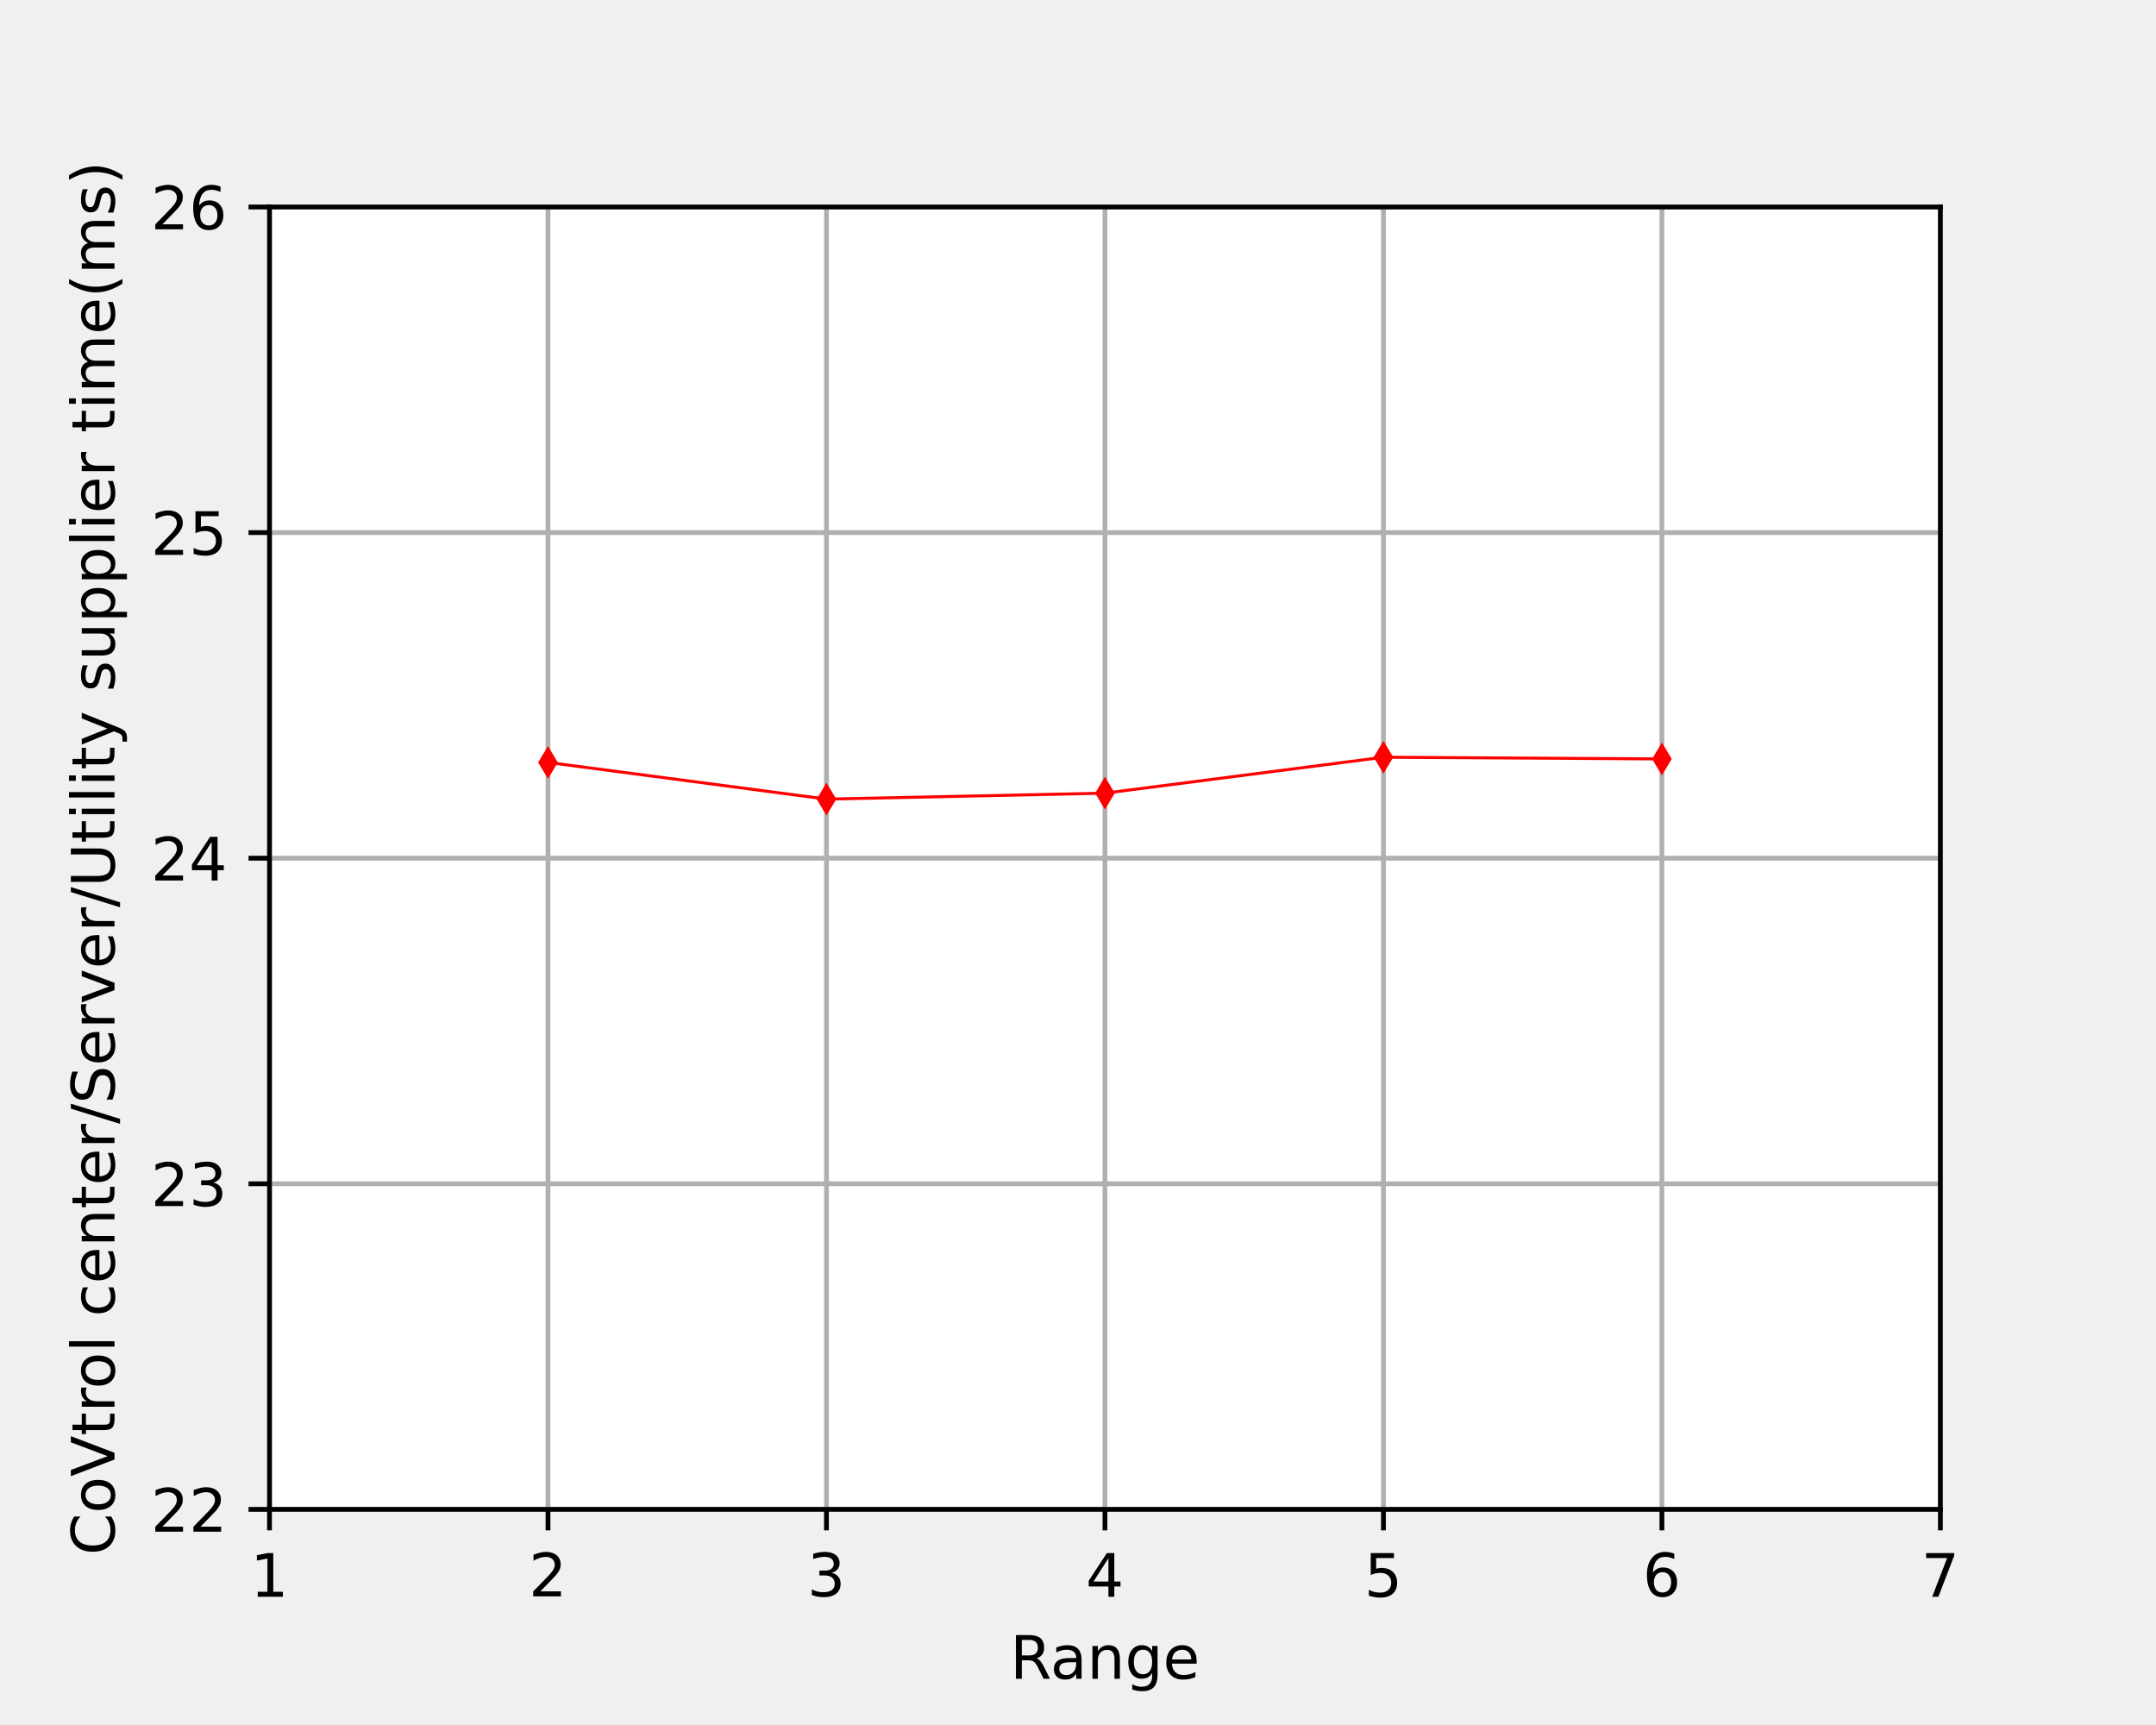
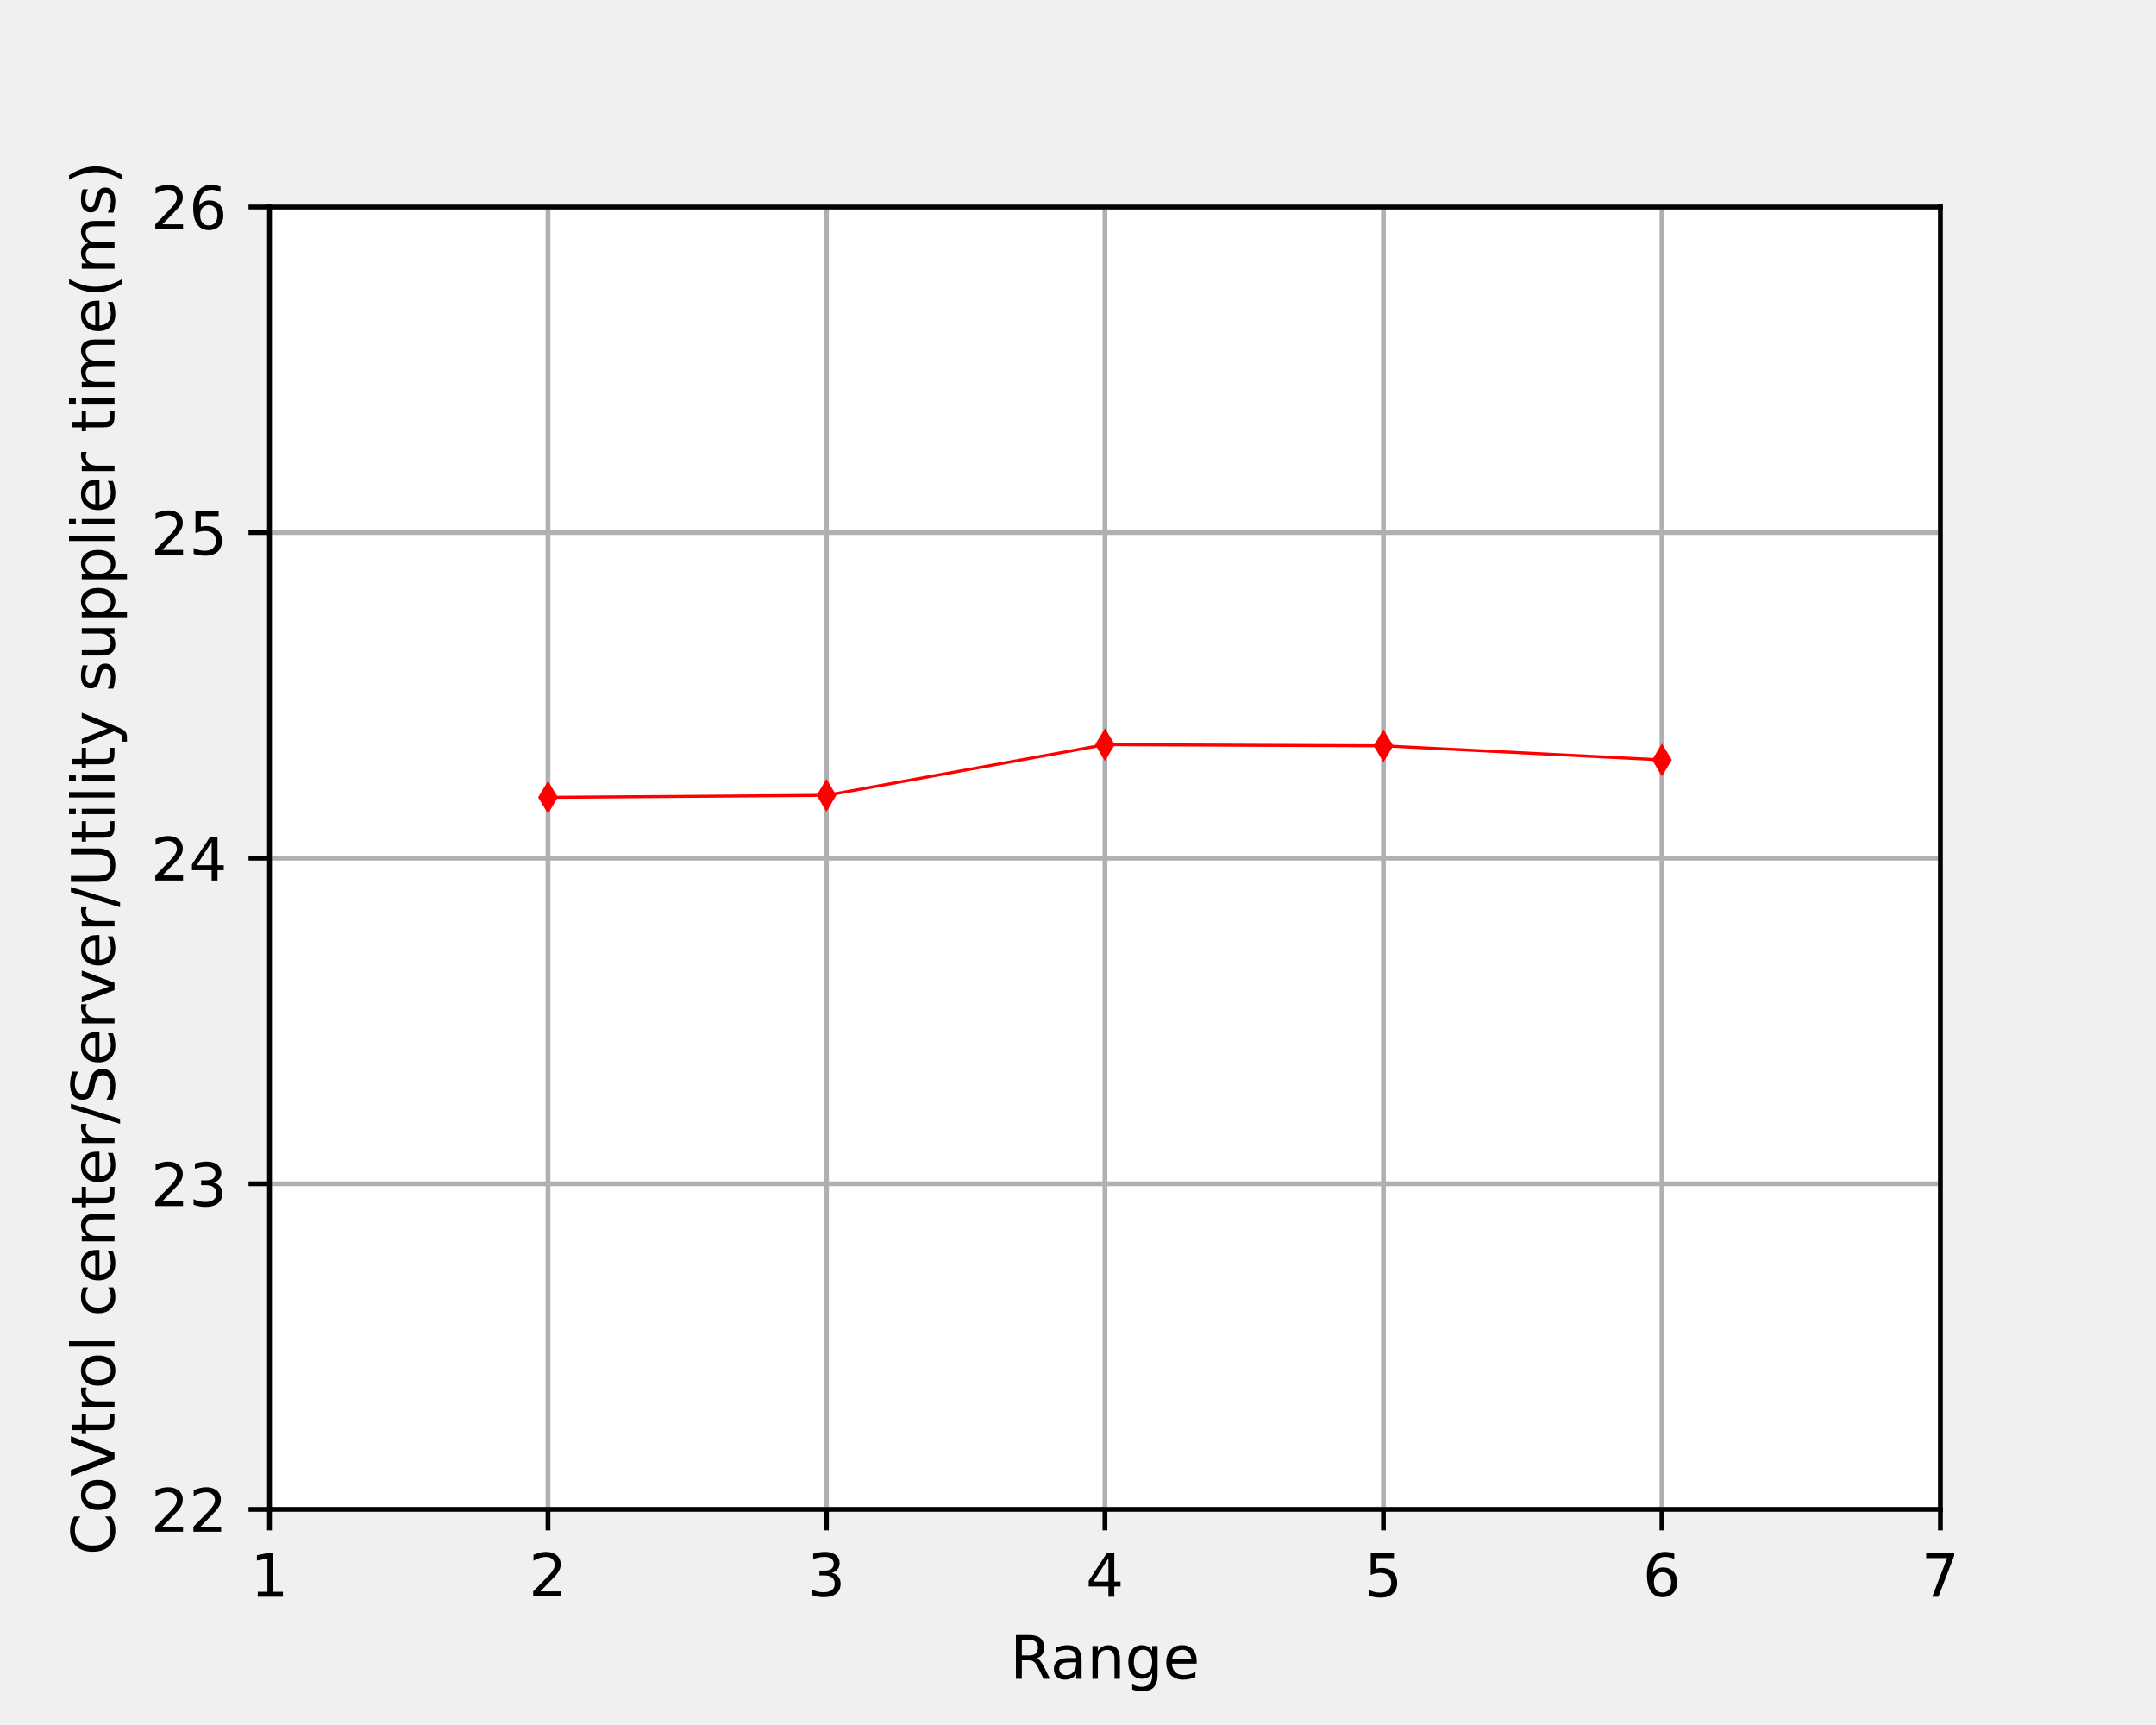
<svg xmlns="http://www.w3.org/2000/svg" xmlns:xlink="http://www.w3.org/1999/xlink" height="288pt" version="1.1" viewBox="0 0 360 288" width="360pt">
  <defs>
    <style type="text/css">*{stroke-linecap:butt;stroke-linejoin:round;}</style>
  </defs>
  <g id="figure_1">
    <g id="patch_1">
      <path d="M 0 288  L 360 288  L 360 0  L 0 0  z " style="fill:none;" />
    </g>
    <g id="axes_1">
      <g id="patch_2">
        <path d="M 45 252  L 324 252  L 324 34.56  L 45 34.56  z " style="fill:#ffffff;" />
      </g>
      <g id="matplotlib.axis_1">
        <g id="xtick_1">
          <g id="line2d_1">
-             <path clip-path="url(#p2ad4d5b291)" d="M 45 252  L 45 34.56  " style="fill:none;stroke:#b0b0b0;stroke-linecap:square;stroke-width:0.8;" />
+             <path clip-path="url(#p446af58993)" d="M 45 252  L 45 34.56  " style="fill:none;stroke:#b0b0b0;stroke-linecap:square;stroke-width:0.8;" />
          </g>
          <g id="line2d_2">
            <defs>
-               <path d="M 0 0  L 0 3.5  " id="m2447971aab" style="stroke:#000000;stroke-width:0.8;" />
+               <path d="M 0 0  L 0 3.5  " id="m74648622ac" style="stroke:#000000;stroke-width:0.8;" />
            </defs>
            <g>
-               <use style="stroke:#000000;stroke-width:0.8;" x="45" xlink:href="#m2447971aab" y="252" />
+               <use style="stroke:#000000;stroke-width:0.8;" x="45" xlink:href="#m74648622ac" y="252" />
            </g>
          </g>
          <g id="text_1">
            <g transform="translate(41.8 266.5984)scale(0.1 -0.1)">
              <defs>
                <path d="M 12.406 8.297  L 28.516 8.297  L 28.516 63.922  L 10.984 60.406  L 10.984 69.391  L 28.422 72.906  L 38.281 72.906  L 38.281 8.297  L 54.391 8.297  L 54.391 0  L 12.406 0  z " id="DejaVuSans-49" />
              </defs>
              <use transform="translate(0 0.09375)" xlink:href="#DejaVuSans-49" />
            </g>
          </g>
        </g>
        <g id="xtick_2">
          <g id="line2d_3">
-             <path clip-path="url(#p2ad4d5b291)" d="M 91.5 252  L 91.5 34.56  " style="fill:none;stroke:#b0b0b0;stroke-linecap:square;stroke-width:0.8;" />
+             <path clip-path="url(#p446af58993)" d="M 91.5 252  L 91.5 34.56  " style="fill:none;stroke:#b0b0b0;stroke-linecap:square;stroke-width:0.8;" />
          </g>
          <g id="line2d_4">
            <g>
-               <use style="stroke:#000000;stroke-width:0.8;" x="91.5" xlink:href="#m2447971aab" y="252" />
+               <use style="stroke:#000000;stroke-width:0.8;" x="91.5" xlink:href="#m74648622ac" y="252" />
            </g>
          </g>
          <g id="text_2">
            <g transform="translate(88.3 266.5984)scale(0.1 -0.1)">
              <defs>
                <path d="M 19.188 8.297  L 53.609 8.297  L 53.609 0  L 7.328 0  L 7.328 8.297  Q 12.938 14.109 22.625 23.891  Q 32.328 33.688 34.812 36.531  Q 39.547 41.844 41.422 45.531  Q 43.312 49.219 43.312 52.781  Q 43.312 58.594 39.234 62.25  Q 35.156 65.922 28.609 65.922  Q 23.969 65.922 18.812 64.312  Q 13.672 62.703 7.812 59.422  L 7.812 69.391  Q 13.766 71.781 18.938 73  Q 24.125 74.219 28.422 74.219  Q 39.75 74.219 46.484 68.547  Q 53.219 62.891 53.219 53.422  Q 53.219 48.922 51.531 44.891  Q 49.859 40.875 45.406 35.406  Q 44.188 33.984 37.641 27.219  Q 31.109 20.453 19.188 8.297  z " id="DejaVuSans-50" />
              </defs>
              <use transform="translate(0 0.78125)" xlink:href="#DejaVuSans-50" />
            </g>
          </g>
        </g>
        <g id="xtick_3">
          <g id="line2d_5">
-             <path clip-path="url(#p2ad4d5b291)" d="M 138 252  L 138 34.56  " style="fill:none;stroke:#b0b0b0;stroke-linecap:square;stroke-width:0.8;" />
+             <path clip-path="url(#p446af58993)" d="M 138 252  L 138 34.56  " style="fill:none;stroke:#b0b0b0;stroke-linecap:square;stroke-width:0.8;" />
          </g>
          <g id="line2d_6">
            <g>
-               <use style="stroke:#000000;stroke-width:0.8;" x="138" xlink:href="#m2447971aab" y="252" />
+               <use style="stroke:#000000;stroke-width:0.8;" x="138" xlink:href="#m74648622ac" y="252" />
            </g>
          </g>
          <g id="text_3">
            <g transform="translate(134.8 266.5984)scale(0.1 -0.1)">
              <defs>
                <path d="M 40.578 39.312  Q 47.656 37.797 51.625 33  Q 55.609 28.219 55.609 21.188  Q 55.609 10.406 48.188 4.484  Q 40.766 -1.422 27.094 -1.422  Q 22.516 -1.422 17.656 -0.516  Q 12.797 0.391 7.625 2.203  L 7.625 11.719  Q 11.719 9.328 16.594 8.109  Q 21.484 6.891 26.812 6.891  Q 36.078 6.891 40.938 10.547  Q 45.797 14.203 45.797 21.188  Q 45.797 27.641 41.281 31.266  Q 36.766 34.906 28.719 34.906  L 20.219 34.906  L 20.219 43.016  L 29.109 43.016  Q 36.375 43.016 40.234 45.922  Q 44.094 48.828 44.094 54.297  Q 44.094 59.906 40.109 62.906  Q 36.141 65.922 28.719 65.922  Q 24.656 65.922 20.016 65.031  Q 15.375 64.156 9.812 62.312  L 9.812 71.094  Q 15.438 72.656 20.344 73.438  Q 25.25 74.219 29.594 74.219  Q 40.828 74.219 47.359 69.109  Q 53.906 64.016 53.906 55.328  Q 53.906 49.266 50.438 45.094  Q 46.969 40.922 40.578 39.312  z " id="DejaVuSans-51" />
              </defs>
              <use transform="translate(0 0.78125)" xlink:href="#DejaVuSans-51" />
            </g>
          </g>
        </g>
        <g id="xtick_4">
          <g id="line2d_7">
-             <path clip-path="url(#p2ad4d5b291)" d="M 184.5 252  L 184.5 34.56  " style="fill:none;stroke:#b0b0b0;stroke-linecap:square;stroke-width:0.8;" />
+             <path clip-path="url(#p446af58993)" d="M 184.5 252  L 184.5 34.56  " style="fill:none;stroke:#b0b0b0;stroke-linecap:square;stroke-width:0.8;" />
          </g>
          <g id="line2d_8">
            <g>
-               <use style="stroke:#000000;stroke-width:0.8;" x="184.5" xlink:href="#m2447971aab" y="252" />
+               <use style="stroke:#000000;stroke-width:0.8;" x="184.5" xlink:href="#m74648622ac" y="252" />
            </g>
          </g>
          <g id="text_4">
            <g transform="translate(181.3 266.5984)scale(0.1 -0.1)">
              <defs>
                <path d="M 37.797 64.312  L 12.891 25.391  L 37.797 25.391  z M 35.203 72.906  L 47.609 72.906  L 47.609 25.391  L 58.016 25.391  L 58.016 17.188  L 47.609 17.188  L 47.609 0  L 37.797 0  L 37.797 17.188  L 4.891 17.188  L 4.891 26.703  z " id="DejaVuSans-52" />
              </defs>
              <use transform="translate(0 0.09375)" xlink:href="#DejaVuSans-52" />
            </g>
          </g>
        </g>
        <g id="xtick_5">
          <g id="line2d_9">
-             <path clip-path="url(#p2ad4d5b291)" d="M 231 252  L 231 34.56  " style="fill:none;stroke:#b0b0b0;stroke-linecap:square;stroke-width:0.8;" />
+             <path clip-path="url(#p446af58993)" d="M 231 252  L 231 34.56  " style="fill:none;stroke:#b0b0b0;stroke-linecap:square;stroke-width:0.8;" />
          </g>
          <g id="line2d_10">
            <g>
-               <use style="stroke:#000000;stroke-width:0.8;" x="231" xlink:href="#m2447971aab" y="252" />
+               <use style="stroke:#000000;stroke-width:0.8;" x="231" xlink:href="#m74648622ac" y="252" />
            </g>
          </g>
          <g id="text_5">
            <g transform="translate(227.8 266.5984)scale(0.1 -0.1)">
              <defs>
                <path d="M 10.797 72.906  L 49.516 72.906  L 49.516 64.594  L 19.828 64.594  L 19.828 46.734  Q 21.969 47.469 24.109 47.828  Q 26.266 48.188 28.422 48.188  Q 40.625 48.188 47.75 41.5  Q 54.891 34.812 54.891 23.391  Q 54.891 11.625 47.562 5.094  Q 40.234 -1.422 26.906 -1.422  Q 22.312 -1.422 17.547 -0.641  Q 12.797 0.141 7.719 1.703  L 7.719 11.625  Q 12.109 9.234 16.797 8.062  Q 21.484 6.891 26.703 6.891  Q 35.156 6.891 40.078 11.328  Q 45.016 15.766 45.016 23.391  Q 45.016 31 40.078 35.438  Q 35.156 39.891 26.703 39.891  Q 22.75 39.891 18.812 39.016  Q 14.891 38.141 10.797 36.281  z " id="DejaVuSans-53" />
              </defs>
              <use transform="translate(0 0.09375)" xlink:href="#DejaVuSans-53" />
            </g>
          </g>
        </g>
        <g id="xtick_6">
          <g id="line2d_11">
-             <path clip-path="url(#p2ad4d5b291)" d="M 277.5 252  L 277.5 34.56  " style="fill:none;stroke:#b0b0b0;stroke-linecap:square;stroke-width:0.8;" />
+             <path clip-path="url(#p446af58993)" d="M 277.5 252  L 277.5 34.56  " style="fill:none;stroke:#b0b0b0;stroke-linecap:square;stroke-width:0.8;" />
          </g>
          <g id="line2d_12">
            <g>
-               <use style="stroke:#000000;stroke-width:0.8;" x="277.5" xlink:href="#m2447971aab" y="252" />
+               <use style="stroke:#000000;stroke-width:0.8;" x="277.5" xlink:href="#m74648622ac" y="252" />
            </g>
          </g>
          <g id="text_6">
            <g transform="translate(274.3 266.5984)scale(0.1 -0.1)">
              <defs>
                <path d="M 33.016 40.375  Q 26.375 40.375 22.484 35.828  Q 18.609 31.297 18.609 23.391  Q 18.609 15.531 22.484 10.953  Q 26.375 6.391 33.016 6.391  Q 39.656 6.391 43.531 10.953  Q 47.406 15.531 47.406 23.391  Q 47.406 31.297 43.531 35.828  Q 39.656 40.375 33.016 40.375  z M 52.594 71.297  L 52.594 62.312  Q 48.875 64.062 45.094 64.984  Q 41.312 65.922 37.594 65.922  Q 27.828 65.922 22.672 59.328  Q 17.531 52.734 16.797 39.406  Q 19.672 43.656 24.016 45.922  Q 28.375 48.188 33.594 48.188  Q 44.578 48.188 50.953 41.516  Q 57.328 34.859 57.328 23.391  Q 57.328 12.156 50.688 5.359  Q 44.047 -1.422 33.016 -1.422  Q 20.359 -1.422 13.672 8.266  Q 6.984 17.969 6.984 36.375  Q 6.984 53.656 15.188 63.938  Q 23.391 74.219 37.203 74.219  Q 40.922 74.219 44.703 73.484  Q 48.484 72.75 52.594 71.297  z " id="DejaVuSans-54" />
              </defs>
              <use transform="translate(0 0.78125)" xlink:href="#DejaVuSans-54" />
            </g>
          </g>
        </g>
        <g id="xtick_7">
          <g id="line2d_13">
-             <path clip-path="url(#p2ad4d5b291)" d="M 324 252  L 324 34.56  " style="fill:none;stroke:#b0b0b0;stroke-linecap:square;stroke-width:0.8;" />
+             <path clip-path="url(#p446af58993)" d="M 324 252  L 324 34.56  " style="fill:none;stroke:#b0b0b0;stroke-linecap:square;stroke-width:0.8;" />
          </g>
          <g id="line2d_14">
            <g>
-               <use style="stroke:#000000;stroke-width:0.8;" x="324" xlink:href="#m2447971aab" y="252" />
+               <use style="stroke:#000000;stroke-width:0.8;" x="324" xlink:href="#m74648622ac" y="252" />
            </g>
          </g>
          <g id="text_7">
            <g transform="translate(320.8 266.5984)scale(0.1 -0.1)">
              <defs>
                <path d="M 8.203 72.906  L 55.078 72.906  L 55.078 68.703  L 28.609 0  L 18.312 0  L 43.219 64.594  L 8.203 64.594  z " id="DejaVuSans-55" />
              </defs>
              <use transform="translate(0 0.09375)" xlink:href="#DejaVuSans-55" />
            </g>
          </g>
        </g>
        <g id="text_8">
          <g transform="translate(168.6547 280.2766)scale(0.1 -0.1)">
            <defs>
              <path d="M 44.391 34.188  Q 47.562 33.109 50.562 29.594  Q 53.562 26.078 56.594 19.922  L 66.609 0  L 56 0  L 46.688 18.703  Q 43.062 26.031 39.672 28.422  Q 36.281 30.812 30.422 30.812  L 19.672 30.812  L 19.672 0  L 9.812 0  L 9.812 72.906  L 32.078 72.906  Q 44.578 72.906 50.734 67.672  Q 56.891 62.453 56.891 51.906  Q 56.891 45.016 53.688 40.469  Q 50.484 35.938 44.391 34.188  z M 19.672 64.797  L 19.672 38.922  L 32.078 38.922  Q 39.203 38.922 42.844 42.219  Q 46.484 45.516 46.484 51.906  Q 46.484 58.297 42.844 61.547  Q 39.203 64.797 32.078 64.797  z " id="DejaVuSans-82" />
              <path d="M 34.281 27.484  Q 23.391 27.484 19.188 25  Q 14.984 22.516 14.984 16.5  Q 14.984 11.719 18.141 8.906  Q 21.297 6.109 26.703 6.109  Q 34.188 6.109 38.703 11.406  Q 43.219 16.703 43.219 25.484  L 43.219 27.484  z M 52.203 31.203  L 52.203 0  L 43.219 0  L 43.219 8.297  Q 40.141 3.328 35.547 0.953  Q 30.953 -1.422 24.312 -1.422  Q 15.922 -1.422 10.953 3.297  Q 6 8.016 6 15.922  Q 6 25.141 12.172 29.828  Q 18.359 34.516 30.609 34.516  L 43.219 34.516  L 43.219 35.406  Q 43.219 41.609 39.141 45  Q 35.062 48.391 27.688 48.391  Q 23 48.391 18.547 47.266  Q 14.109 46.141 10.016 43.891  L 10.016 52.203  Q 14.938 54.109 19.578 55.047  Q 24.219 56 28.609 56  Q 40.484 56 46.344 49.844  Q 52.203 43.703 52.203 31.203  z " id="DejaVuSans-97" />
              <path d="M 54.891 33.016  L 54.891 0  L 45.906 0  L 45.906 32.719  Q 45.906 40.484 42.875 44.328  Q 39.844 48.188 33.797 48.188  Q 26.516 48.188 22.312 43.547  Q 18.109 38.922 18.109 30.906  L 18.109 0  L 9.078 0  L 9.078 54.688  L 18.109 54.688  L 18.109 46.188  Q 21.344 51.125 25.703 53.562  Q 30.078 56 35.797 56  Q 45.219 56 50.047 50.172  Q 54.891 44.344 54.891 33.016  z " id="DejaVuSans-110" />
              <path d="M 45.406 27.984  Q 45.406 37.75 41.375 43.109  Q 37.359 48.484 30.078 48.484  Q 22.859 48.484 18.828 43.109  Q 14.797 37.75 14.797 27.984  Q 14.797 18.266 18.828 12.891  Q 22.859 7.516 30.078 7.516  Q 37.359 7.516 41.375 12.891  Q 45.406 18.266 45.406 27.984  z M 54.391 6.781  Q 54.391 -7.172 48.188 -13.984  Q 42 -20.797 29.203 -20.797  Q 24.469 -20.797 20.266 -20.094  Q 16.062 -19.391 12.109 -17.922  L 12.109 -9.188  Q 16.062 -11.328 19.922 -12.344  Q 23.781 -13.375 27.781 -13.375  Q 36.625 -13.375 41.016 -8.766  Q 45.406 -4.156 45.406 5.172  L 45.406 9.625  Q 42.625 4.781 38.281 2.391  Q 33.938 0 27.875 0  Q 17.828 0 11.672 7.656  Q 5.516 15.328 5.516 27.984  Q 5.516 40.672 11.672 48.328  Q 17.828 56 27.875 56  Q 33.938 56 38.281 53.609  Q 42.625 51.219 45.406 46.391  L 45.406 54.688  L 54.391 54.688  z " id="DejaVuSans-103" />
              <path d="M 56.203 29.594  L 56.203 25.203  L 14.891 25.203  Q 15.484 15.922 20.484 11.062  Q 25.484 6.203 34.422 6.203  Q 39.594 6.203 44.453 7.469  Q 49.312 8.734 54.109 11.281  L 54.109 2.781  Q 49.266 0.734 44.188 -0.344  Q 39.109 -1.422 33.891 -1.422  Q 20.797 -1.422 13.156 6.188  Q 5.516 13.812 5.516 26.812  Q 5.516 40.234 12.766 48.109  Q 20.016 56 32.328 56  Q 43.359 56 49.781 48.891  Q 56.203 41.797 56.203 29.594  z M 47.219 32.234  Q 47.125 39.594 43.094 43.984  Q 39.062 48.391 32.422 48.391  Q 24.906 48.391 20.391 44.141  Q 15.875 39.891 15.188 32.172  z " id="DejaVuSans-101" />
            </defs>
            <use xlink:href="#DejaVuSans-82" />
            <use x="67.232" xlink:href="#DejaVuSans-97" />
            <use x="128.512" xlink:href="#DejaVuSans-110" />
            <use x="191.891" xlink:href="#DejaVuSans-103" />
            <use x="255.367" xlink:href="#DejaVuSans-101" />
          </g>
        </g>
      </g>
      <g id="matplotlib.axis_2">
        <g id="ytick_1">
          <g id="line2d_15">
-             <path clip-path="url(#p2ad4d5b291)" d="M 45 252  L 324 252  " style="fill:none;stroke:#b0b0b0;stroke-linecap:square;stroke-width:0.8;" />
+             <path clip-path="url(#p446af58993)" d="M 45 252  L 324 252  " style="fill:none;stroke:#b0b0b0;stroke-linecap:square;stroke-width:0.8;" />
          </g>
          <g id="line2d_16">
            <defs>
-               <path d="M 0 0  L -3.5 0  " id="m459553776b" style="stroke:#000000;stroke-width:0.8;" />
+               <path d="M 0 0  L -3.5 0  " id="mc3587ce466" style="stroke:#000000;stroke-width:0.8;" />
            </defs>
            <g>
-               <use style="stroke:#000000;stroke-width:0.8;" x="45" xlink:href="#m459553776b" y="252" />
+               <use style="stroke:#000000;stroke-width:0.8;" x="45" xlink:href="#mc3587ce466" y="252" />
            </g>
          </g>
          <g id="text_9">
            <g transform="translate(25.2 255.7992)scale(0.1 -0.1)">
              <use transform="translate(0 0.78125)" xlink:href="#DejaVuSans-50" />
              <use transform="translate(63.62305 0.78125)" xlink:href="#DejaVuSans-50" />
            </g>
          </g>
        </g>
        <g id="ytick_2">
          <g id="line2d_17">
-             <path clip-path="url(#p2ad4d5b291)" d="M 45 197.64  L 324 197.64  " style="fill:none;stroke:#b0b0b0;stroke-linecap:square;stroke-width:0.8;" />
+             <path clip-path="url(#p446af58993)" d="M 45 197.64  L 324 197.64  " style="fill:none;stroke:#b0b0b0;stroke-linecap:square;stroke-width:0.8;" />
          </g>
          <g id="line2d_18">
            <g>
-               <use style="stroke:#000000;stroke-width:0.8;" x="45" xlink:href="#m459553776b" y="197.64" />
+               <use style="stroke:#000000;stroke-width:0.8;" x="45" xlink:href="#mc3587ce466" y="197.64" />
            </g>
          </g>
          <g id="text_10">
            <g transform="translate(25.2 201.4392)scale(0.1 -0.1)">
              <use transform="translate(0 0.78125)" xlink:href="#DejaVuSans-50" />
              <use transform="translate(63.62305 0.78125)" xlink:href="#DejaVuSans-51" />
            </g>
          </g>
        </g>
        <g id="ytick_3">
          <g id="line2d_19">
-             <path clip-path="url(#p2ad4d5b291)" d="M 45 143.28  L 324 143.28  " style="fill:none;stroke:#b0b0b0;stroke-linecap:square;stroke-width:0.8;" />
+             <path clip-path="url(#p446af58993)" d="M 45 143.28  L 324 143.28  " style="fill:none;stroke:#b0b0b0;stroke-linecap:square;stroke-width:0.8;" />
          </g>
          <g id="line2d_20">
            <g>
-               <use style="stroke:#000000;stroke-width:0.8;" x="45" xlink:href="#m459553776b" y="143.28" />
+               <use style="stroke:#000000;stroke-width:0.8;" x="45" xlink:href="#mc3587ce466" y="143.28" />
            </g>
          </g>
          <g id="text_11">
            <g transform="translate(25.2 147.0792)scale(0.1 -0.1)">
              <use transform="translate(0 0.78125)" xlink:href="#DejaVuSans-50" />
              <use transform="translate(63.62305 0.78125)" xlink:href="#DejaVuSans-52" />
            </g>
          </g>
        </g>
        <g id="ytick_4">
          <g id="line2d_21">
-             <path clip-path="url(#p2ad4d5b291)" d="M 45 88.92  L 324 88.92  " style="fill:none;stroke:#b0b0b0;stroke-linecap:square;stroke-width:0.8;" />
+             <path clip-path="url(#p446af58993)" d="M 45 88.92  L 324 88.92  " style="fill:none;stroke:#b0b0b0;stroke-linecap:square;stroke-width:0.8;" />
          </g>
          <g id="line2d_22">
            <g>
-               <use style="stroke:#000000;stroke-width:0.8;" x="45" xlink:href="#m459553776b" y="88.92" />
+               <use style="stroke:#000000;stroke-width:0.8;" x="45" xlink:href="#mc3587ce466" y="88.92" />
            </g>
          </g>
          <g id="text_12">
            <g transform="translate(25.2 92.71922)scale(0.1 -0.1)">
              <use transform="translate(0 0.78125)" xlink:href="#DejaVuSans-50" />
              <use transform="translate(63.62305 0.78125)" xlink:href="#DejaVuSans-53" />
            </g>
          </g>
        </g>
        <g id="ytick_5">
          <g id="line2d_23">
-             <path clip-path="url(#p2ad4d5b291)" d="M 45 34.56  L 324 34.56  " style="fill:none;stroke:#b0b0b0;stroke-linecap:square;stroke-width:0.8;" />
+             <path clip-path="url(#p446af58993)" d="M 45 34.56  L 324 34.56  " style="fill:none;stroke:#b0b0b0;stroke-linecap:square;stroke-width:0.8;" />
          </g>
          <g id="line2d_24">
            <g>
-               <use style="stroke:#000000;stroke-width:0.8;" x="45" xlink:href="#m459553776b" y="34.56" />
+               <use style="stroke:#000000;stroke-width:0.8;" x="45" xlink:href="#mc3587ce466" y="34.56" />
            </g>
          </g>
          <g id="text_13">
            <g transform="translate(25.2 38.35922)scale(0.1 -0.1)">
              <use transform="translate(0 0.78125)" xlink:href="#DejaVuSans-50" />
              <use transform="translate(63.62305 0.78125)" xlink:href="#DejaVuSans-54" />
            </g>
          </g>
        </g>
        <g id="text_14">
          <g transform="translate(19.12031 259.6339)rotate(-90)scale(0.1 -0.1)">
            <defs>
              <path d="M 64.406 67.281  L 64.406 56.891  Q 59.422 61.531 53.781 63.812  Q 48.141 66.109 41.797 66.109  Q 29.297 66.109 22.656 58.469  Q 16.016 50.828 16.016 36.375  Q 16.016 21.969 22.656 14.328  Q 29.297 6.688 41.797 6.688  Q 48.141 6.688 53.781 8.984  Q 59.422 11.281 64.406 15.922  L 64.406 5.609  Q 59.234 2.094 53.438 0.328  Q 47.656 -1.422 41.219 -1.422  Q 24.656 -1.422 15.125 8.703  Q 5.609 18.844 5.609 36.375  Q 5.609 53.953 15.125 64.078  Q 24.656 74.219 41.219 74.219  Q 47.75 74.219 53.531 72.484  Q 59.328 70.75 64.406 67.281  z " id="DejaVuSans-67" />
              <path d="M 30.609 48.391  Q 23.391 48.391 19.188 42.75  Q 14.984 37.109 14.984 27.297  Q 14.984 17.484 19.156 11.844  Q 23.344 6.203 30.609 6.203  Q 37.797 6.203 41.984 11.859  Q 46.188 17.531 46.188 27.297  Q 46.188 37.016 41.984 42.703  Q 37.797 48.391 30.609 48.391  z M 30.609 56  Q 42.328 56 49.016 48.375  Q 55.719 40.766 55.719 27.297  Q 55.719 13.875 49.016 6.219  Q 42.328 -1.422 30.609 -1.422  Q 18.844 -1.422 12.172 6.219  Q 5.516 13.875 5.516 27.297  Q 5.516 40.766 12.172 48.375  Q 18.844 56 30.609 56  z " id="DejaVuSans-111" />
              <path d="M 28.609 0  L 0.781 72.906  L 11.078 72.906  L 34.188 11.531  L 57.328 72.906  L 67.578 72.906  L 39.797 0  z " id="DejaVuSans-86" />
              <path d="M 18.312 70.219  L 18.312 54.688  L 36.812 54.688  L 36.812 47.703  L 18.312 47.703  L 18.312 18.016  Q 18.312 11.328 20.141 9.422  Q 21.969 7.516 27.594 7.516  L 36.812 7.516  L 36.812 0  L 27.594 0  Q 17.188 0 13.234 3.875  Q 9.281 7.766 9.281 18.016  L 9.281 47.703  L 2.688 47.703  L 2.688 54.688  L 9.281 54.688  L 9.281 70.219  z " id="DejaVuSans-116" />
              <path d="M 41.109 46.297  Q 39.594 47.172 37.812 47.578  Q 36.031 48 33.891 48  Q 26.266 48 22.188 43.047  Q 18.109 38.094 18.109 28.812  L 18.109 0  L 9.078 0  L 9.078 54.688  L 18.109 54.688  L 18.109 46.188  Q 20.953 51.172 25.484 53.578  Q 30.031 56 36.531 56  Q 37.453 56 38.578 55.875  Q 39.703 55.766 41.062 55.516  z " id="DejaVuSans-114" />
              <path d="M 9.422 75.984  L 18.406 75.984  L 18.406 0  L 9.422 0  z " id="DejaVuSans-108" />
              <path id="DejaVuSans-32" />
              <path d="M 48.781 52.594  L 48.781 44.188  Q 44.969 46.297 41.141 47.344  Q 37.312 48.391 33.406 48.391  Q 24.656 48.391 19.812 42.844  Q 14.984 37.312 14.984 27.297  Q 14.984 17.281 19.812 11.734  Q 24.656 6.203 33.406 6.203  Q 37.312 6.203 41.141 7.25  Q 44.969 8.297 48.781 10.406  L 48.781 2.094  Q 45.016 0.344 40.984 -0.531  Q 36.969 -1.422 32.422 -1.422  Q 20.062 -1.422 12.781 6.344  Q 5.516 14.109 5.516 27.297  Q 5.516 40.672 12.859 48.328  Q 20.219 56 33.016 56  Q 37.156 56 41.109 55.141  Q 45.062 54.297 48.781 52.594  z " id="DejaVuSans-99" />
              <path d="M 25.391 72.906  L 33.688 72.906  L 8.297 -9.281  L 0 -9.281  z " id="DejaVuSans-47" />
              <path d="M 53.516 70.516  L 53.516 60.891  Q 47.906 63.578 42.922 64.891  Q 37.938 66.219 33.297 66.219  Q 25.25 66.219 20.875 63.094  Q 16.5 59.969 16.5 54.203  Q 16.5 49.359 19.406 46.891  Q 22.312 44.438 30.422 42.922  L 36.375 41.703  Q 47.406 39.594 52.656 34.297  Q 57.906 29 57.906 20.125  Q 57.906 9.516 50.797 4.047  Q 43.703 -1.422 29.984 -1.422  Q 24.812 -1.422 18.969 -0.25  Q 13.141 0.922 6.891 3.219  L 6.891 13.375  Q 12.891 10.016 18.656 8.297  Q 24.422 6.594 29.984 6.594  Q 38.422 6.594 43.016 9.906  Q 47.609 13.234 47.609 19.391  Q 47.609 24.75 44.312 27.781  Q 41.016 30.812 33.5 32.328  L 27.484 33.5  Q 16.453 35.688 11.516 40.375  Q 6.594 45.062 6.594 53.422  Q 6.594 63.094 13.406 68.656  Q 20.219 74.219 32.172 74.219  Q 37.312 74.219 42.625 73.281  Q 47.953 72.359 53.516 70.516  z " id="DejaVuSans-83" />
              <path d="M 2.984 54.688  L 12.5 54.688  L 29.594 8.797  L 46.688 54.688  L 56.203 54.688  L 35.688 0  L 23.484 0  z " id="DejaVuSans-118" />
              <path d="M 8.688 72.906  L 18.609 72.906  L 18.609 28.609  Q 18.609 16.891 22.844 11.734  Q 27.094 6.594 36.625 6.594  Q 46.094 6.594 50.344 11.734  Q 54.594 16.891 54.594 28.609  L 54.594 72.906  L 64.5 72.906  L 64.5 27.391  Q 64.5 13.141 57.438 5.859  Q 50.391 -1.422 36.625 -1.422  Q 22.797 -1.422 15.734 5.859  Q 8.688 13.141 8.688 27.391  z " id="DejaVuSans-85" />
              <path d="M 9.422 54.688  L 18.406 54.688  L 18.406 0  L 9.422 0  z M 9.422 75.984  L 18.406 75.984  L 18.406 64.594  L 9.422 64.594  z " id="DejaVuSans-105" />
              <path d="M 32.172 -5.078  Q 28.375 -14.844 24.75 -17.812  Q 21.141 -20.797 15.094 -20.797  L 7.906 -20.797  L 7.906 -13.281  L 13.188 -13.281  Q 16.891 -13.281 18.938 -11.516  Q 21 -9.766 23.484 -3.219  L 25.094 0.875  L 2.984 54.688  L 12.5 54.688  L 29.594 11.922  L 46.688 54.688  L 56.203 54.688  z " id="DejaVuSans-121" />
              <path d="M 44.281 53.078  L 44.281 44.578  Q 40.484 46.531 36.375 47.5  Q 32.281 48.484 27.875 48.484  Q 21.188 48.484 17.844 46.438  Q 14.5 44.391 14.5 40.281  Q 14.5 37.156 16.891 35.375  Q 19.281 33.594 26.516 31.984  L 29.594 31.297  Q 39.156 29.25 43.188 25.516  Q 47.219 21.781 47.219 15.094  Q 47.219 7.469 41.188 3.016  Q 35.156 -1.422 24.609 -1.422  Q 20.219 -1.422 15.453 -0.562  Q 10.688 0.297 5.422 2  L 5.422 11.281  Q 10.406 8.688 15.234 7.391  Q 20.062 6.109 24.812 6.109  Q 31.156 6.109 34.562 8.281  Q 37.984 10.453 37.984 14.406  Q 37.984 18.062 35.516 20.016  Q 33.062 21.969 24.703 23.781  L 21.578 24.516  Q 13.234 26.266 9.516 29.906  Q 5.812 33.547 5.812 39.891  Q 5.812 47.609 11.281 51.797  Q 16.75 56 26.812 56  Q 31.781 56 36.172 55.266  Q 40.578 54.547 44.281 53.078  z " id="DejaVuSans-115" />
              <path d="M 8.5 21.578  L 8.5 54.688  L 17.484 54.688  L 17.484 21.922  Q 17.484 14.156 20.5 10.266  Q 23.531 6.391 29.594 6.391  Q 36.859 6.391 41.078 11.031  Q 45.312 15.672 45.312 23.688  L 45.312 54.688  L 54.297 54.688  L 54.297 0  L 45.312 0  L 45.312 8.406  Q 42.047 3.422 37.719 1  Q 33.406 -1.422 27.688 -1.422  Q 18.266 -1.422 13.375 4.438  Q 8.5 10.297 8.5 21.578  z M 31.109 56  z " id="DejaVuSans-117" />
              <path d="M 18.109 8.203  L 18.109 -20.797  L 9.078 -20.797  L 9.078 54.688  L 18.109 54.688  L 18.109 46.391  Q 20.953 51.266 25.266 53.625  Q 29.594 56 35.594 56  Q 45.562 56 51.781 48.094  Q 58.016 40.188 58.016 27.297  Q 58.016 14.406 51.781 6.484  Q 45.562 -1.422 35.594 -1.422  Q 29.594 -1.422 25.266 0.953  Q 20.953 3.328 18.109 8.203  z M 48.688 27.297  Q 48.688 37.203 44.609 42.844  Q 40.531 48.484 33.406 48.484  Q 26.266 48.484 22.188 42.844  Q 18.109 37.203 18.109 27.297  Q 18.109 17.391 22.188 11.75  Q 26.266 6.109 33.406 6.109  Q 40.531 6.109 44.609 11.75  Q 48.688 17.391 48.688 27.297  z " id="DejaVuSans-112" />
              <path d="M 52 44.188  Q 55.375 50.25 60.062 53.125  Q 64.75 56 71.094 56  Q 79.641 56 84.281 50.016  Q 88.922 44.047 88.922 33.016  L 88.922 0  L 79.891 0  L 79.891 32.719  Q 79.891 40.578 77.094 44.375  Q 74.312 48.188 68.609 48.188  Q 61.625 48.188 57.562 43.547  Q 53.516 38.922 53.516 30.906  L 53.516 0  L 44.484 0  L 44.484 32.719  Q 44.484 40.625 41.703 44.406  Q 38.922 48.188 33.109 48.188  Q 26.219 48.188 22.156 43.531  Q 18.109 38.875 18.109 30.906  L 18.109 0  L 9.078 0  L 9.078 54.688  L 18.109 54.688  L 18.109 46.188  Q 21.188 51.219 25.484 53.609  Q 29.781 56 35.688 56  Q 41.656 56 45.828 52.969  Q 50 49.953 52 44.188  z " id="DejaVuSans-109" />
              <path d="M 31 75.875  Q 24.469 64.656 21.281 53.656  Q 18.109 42.672 18.109 31.391  Q 18.109 20.125 21.312 9.062  Q 24.516 -2 31 -13.188  L 23.188 -13.188  Q 15.875 -1.703 12.234 9.375  Q 8.594 20.453 8.594 31.391  Q 8.594 42.281 12.203 53.312  Q 15.828 64.359 23.188 75.875  z " id="DejaVuSans-40" />
              <path d="M 8.016 75.875  L 15.828 75.875  Q 23.141 64.359 26.781 53.312  Q 30.422 42.281 30.422 31.391  Q 30.422 20.453 26.781 9.375  Q 23.141 -1.703 15.828 -13.188  L 8.016 -13.188  Q 14.5 -2 17.703 9.062  Q 20.906 20.125 20.906 31.391  Q 20.906 42.672 17.703 53.656  Q 14.5 64.656 8.016 75.875  z " id="DejaVuSans-41" />
            </defs>
            <use xlink:href="#DejaVuSans-67" />
            <use x="69.824" xlink:href="#DejaVuSans-111" />
            <use x="131.006" xlink:href="#DejaVuSans-86" />
            <use x="199.414" xlink:href="#DejaVuSans-116" />
            <use x="238.623" xlink:href="#DejaVuSans-114" />
            <use x="277.486" xlink:href="#DejaVuSans-111" />
            <use x="338.668" xlink:href="#DejaVuSans-108" />
            <use x="366.451" xlink:href="#DejaVuSans-32" />
            <use x="398.238" xlink:href="#DejaVuSans-99" />
            <use x="453.219" xlink:href="#DejaVuSans-101" />
            <use x="514.742" xlink:href="#DejaVuSans-110" />
            <use x="578.121" xlink:href="#DejaVuSans-116" />
            <use x="617.33" xlink:href="#DejaVuSans-101" />
            <use x="678.854" xlink:href="#DejaVuSans-114" />
            <use x="719.967" xlink:href="#DejaVuSans-47" />
            <use x="753.658" xlink:href="#DejaVuSans-83" />
            <use x="817.135" xlink:href="#DejaVuSans-101" />
            <use x="878.658" xlink:href="#DejaVuSans-114" />
            <use x="919.771" xlink:href="#DejaVuSans-118" />
            <use x="978.951" xlink:href="#DejaVuSans-101" />
            <use x="1040.475" xlink:href="#DejaVuSans-114" />
            <use x="1081.588" xlink:href="#DejaVuSans-47" />
            <use x="1115.279" xlink:href="#DejaVuSans-85" />
            <use x="1188.473" xlink:href="#DejaVuSans-116" />
            <use x="1227.682" xlink:href="#DejaVuSans-105" />
            <use x="1255.465" xlink:href="#DejaVuSans-108" />
            <use x="1283.248" xlink:href="#DejaVuSans-105" />
            <use x="1311.031" xlink:href="#DejaVuSans-116" />
            <use x="1350.24" xlink:href="#DejaVuSans-121" />
            <use x="1409.42" xlink:href="#DejaVuSans-32" />
            <use x="1441.207" xlink:href="#DejaVuSans-115" />
            <use x="1493.307" xlink:href="#DejaVuSans-117" />
            <use x="1556.686" xlink:href="#DejaVuSans-112" />
            <use x="1620.162" xlink:href="#DejaVuSans-112" />
            <use x="1683.639" xlink:href="#DejaVuSans-108" />
            <use x="1711.422" xlink:href="#DejaVuSans-105" />
            <use x="1739.205" xlink:href="#DejaVuSans-101" />
            <use x="1800.729" xlink:href="#DejaVuSans-114" />
            <use x="1841.842" xlink:href="#DejaVuSans-32" />
            <use x="1873.629" xlink:href="#DejaVuSans-116" />
            <use x="1912.838" xlink:href="#DejaVuSans-105" />
            <use x="1940.621" xlink:href="#DejaVuSans-109" />
            <use x="2038.033" xlink:href="#DejaVuSans-101" />
            <use x="2099.557" xlink:href="#DejaVuSans-40" />
            <use x="2138.57" xlink:href="#DejaVuSans-109" />
            <use x="2235.982" xlink:href="#DejaVuSans-115" />
            <use x="2288.082" xlink:href="#DejaVuSans-41" />
          </g>
        </g>
      </g>
      <g id="line2d_25">
-         <path clip-path="url(#p2ad4d5b291)" d="M 91.5 127.292  L 138 133.417  L 184.5 132.423  L 231 126.425  L 277.5 126.708  " style="fill:none;stroke:#ff0000;stroke-linecap:square;stroke-width:0.5;" />
+         <path clip-path="url(#p446af58993)" d="M 91.5 133.124  L 138 132.787  L 184.5 124.328  L 231 124.522  L 277.5 126.876  " style="fill:none;stroke:#ff0000;stroke-linecap:square;stroke-width:0.5;" />
        <defs>
-           <path d="M -0 1.768  L 1.061 0  L -0 -1.768  L -1.061 -0  z " id="mbc988e769c" style="stroke:#ff0000;stroke-linejoin:miter;" />
+           <path d="M -0 1.768  L 1.061 0  L -0 -1.768  L -1.061 -0  z " id="m4060578935" style="stroke:#ff0000;stroke-linejoin:miter;" />
        </defs>
-         <g clip-path="url(#p2ad4d5b291)">
-           <use style="fill:#ff0000;stroke:#ff0000;stroke-linejoin:miter;" x="91.5" xlink:href="#mbc988e769c" y="127.292" />
-           <use style="fill:#ff0000;stroke:#ff0000;stroke-linejoin:miter;" x="138" xlink:href="#mbc988e769c" y="133.417" />
-           <use style="fill:#ff0000;stroke:#ff0000;stroke-linejoin:miter;" x="184.5" xlink:href="#mbc988e769c" y="132.423" />
-           <use style="fill:#ff0000;stroke:#ff0000;stroke-linejoin:miter;" x="231" xlink:href="#mbc988e769c" y="126.425" />
-           <use style="fill:#ff0000;stroke:#ff0000;stroke-linejoin:miter;" x="277.5" xlink:href="#mbc988e769c" y="126.708" />
+         <g clip-path="url(#p446af58993)">
+           <use style="fill:#ff0000;stroke:#ff0000;stroke-linejoin:miter;" x="91.5" xlink:href="#m4060578935" y="133.124" />
+           <use style="fill:#ff0000;stroke:#ff0000;stroke-linejoin:miter;" x="138" xlink:href="#m4060578935" y="132.787" />
+           <use style="fill:#ff0000;stroke:#ff0000;stroke-linejoin:miter;" x="184.5" xlink:href="#m4060578935" y="124.328" />
+           <use style="fill:#ff0000;stroke:#ff0000;stroke-linejoin:miter;" x="231" xlink:href="#m4060578935" y="124.522" />
+           <use style="fill:#ff0000;stroke:#ff0000;stroke-linejoin:miter;" x="277.5" xlink:href="#m4060578935" y="126.876" />
        </g>
      </g>
      <g id="patch_3">
        <path d="M 45 252  L 45 34.56  " style="fill:none;stroke:#000000;stroke-linecap:square;stroke-linejoin:miter;stroke-width:0.8;" />
      </g>
      <g id="patch_4">
        <path d="M 324 252  L 324 34.56  " style="fill:none;stroke:#000000;stroke-linecap:square;stroke-linejoin:miter;stroke-width:0.8;" />
      </g>
      <g id="patch_5">
        <path d="M 45 252  L 324 252  " style="fill:none;stroke:#000000;stroke-linecap:square;stroke-linejoin:miter;stroke-width:0.8;" />
      </g>
      <g id="patch_6">
        <path d="M 45 34.56  L 324 34.56  " style="fill:none;stroke:#000000;stroke-linecap:square;stroke-linejoin:miter;stroke-width:0.8;" />
      </g>
    </g>
  </g>
  <defs>
-     <clipPath id="p2ad4d5b291">
+     <clipPath id="p446af58993">
      <rect height="217.44" width="279" x="45" y="34.56" />
    </clipPath>
  </defs>
</svg>
